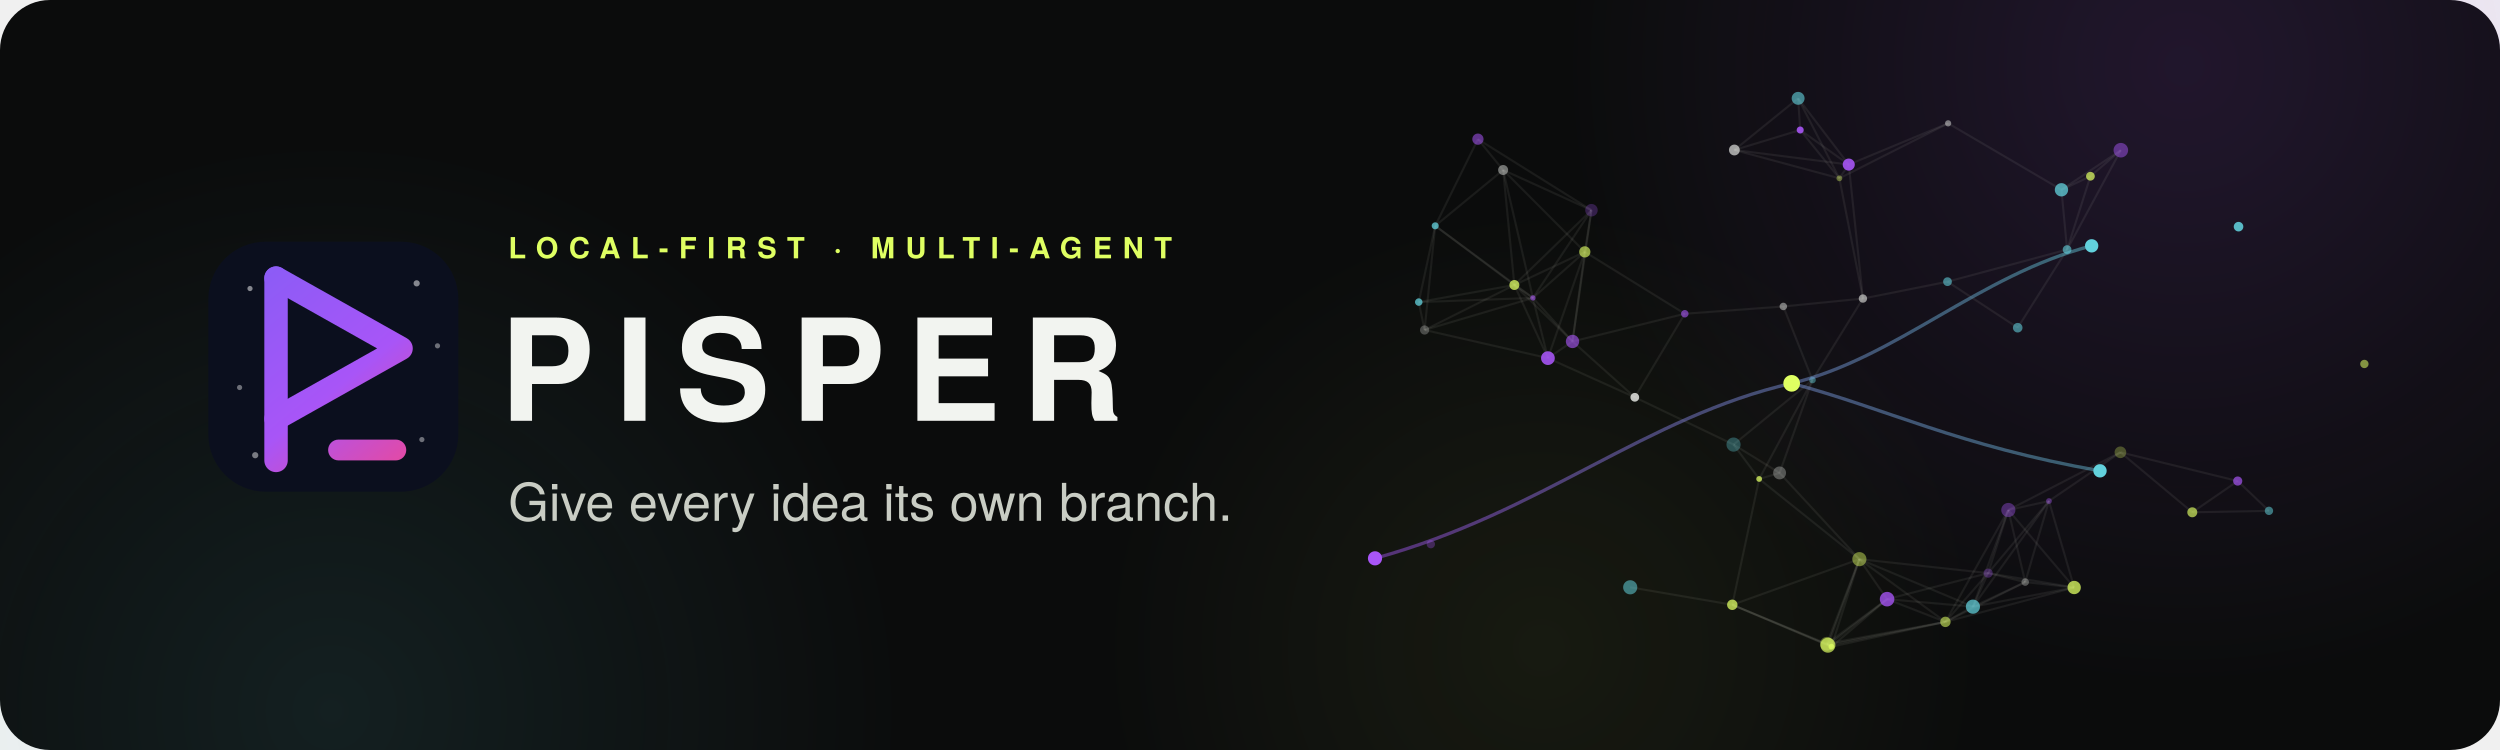
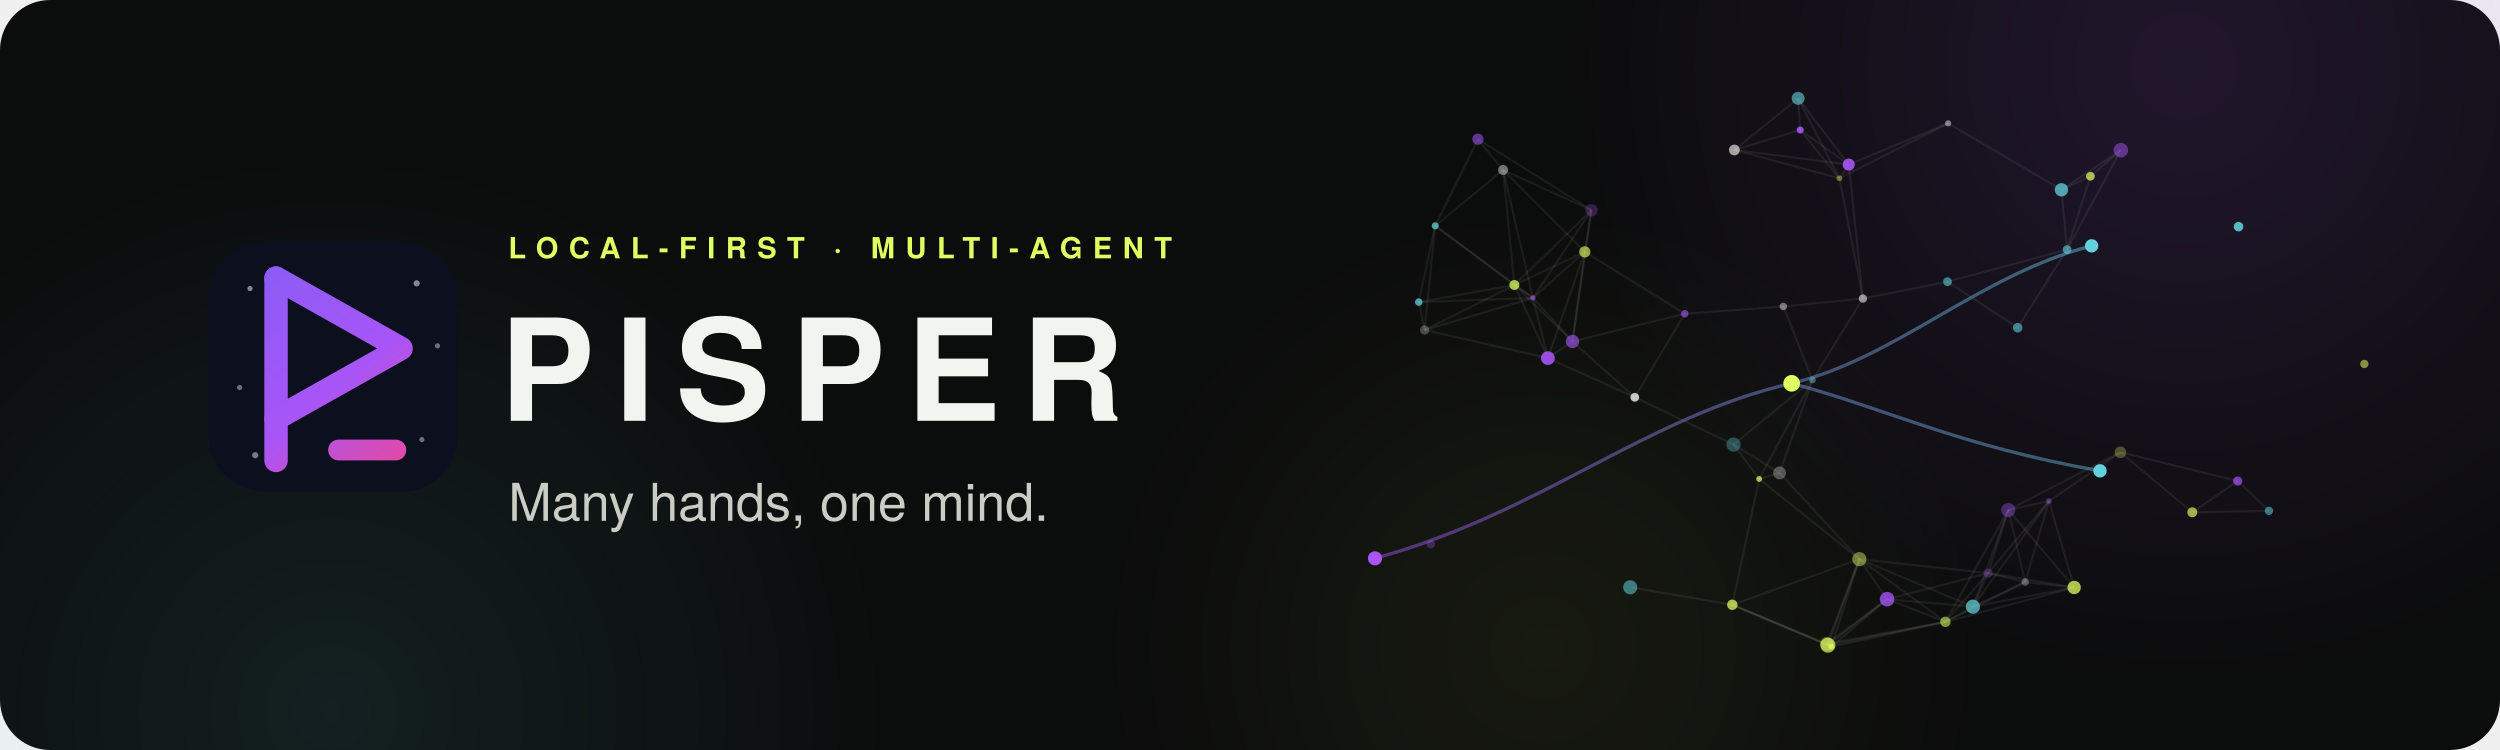
- <svg xmlns="http://www.w3.org/2000/svg" viewBox="0 0 1200 360" role="img" aria-label="Pisper — Give every idea its own branch">
+ <svg xmlns="http://www.w3.org/2000/svg" viewBox="0 0 1200 360" role="img" aria-label="Pisper — Many hands, one mind">
  <defs>
    <linearGradient id="pa" x1="9" y1="6" x2="40" y2="44" gradientUnits="userSpaceOnUse">
      <stop offset="0" stop-color="#8B5CF6" />
      <stop offset="0.55" stop-color="#A855F7" />
      <stop offset="1" stop-color="#EC4899" />
    </linearGradient>
    <linearGradient id="branch" x1="660" y1="268" x2="1010" y2="120" gradientUnits="userSpaceOnUse">
      <stop offset="0" stop-color="#A855F7" />
      <stop offset="1" stop-color="#62D1DC" />
    </linearGradient>
    <radialGradient id="gP">
      <stop offset="0" stop-color="#A855F7" stop-opacity="0.14" />
      <stop offset="0.7" stop-color="#A855F7" stop-opacity="0" />
    </radialGradient>
    <radialGradient id="gC">
      <stop offset="0" stop-color="#62D1DC" stop-opacity="0.10" />
      <stop offset="0.7" stop-color="#62D1DC" stop-opacity="0" />
    </radialGradient>
    <radialGradient id="gL">
      <stop offset="0" stop-color="#DFFF62" stop-opacity="0.06" />
      <stop offset="0.7" stop-color="#DFFF62" stop-opacity="0" />
    </radialGradient>
  </defs>
  <rect width="1200" height="360" rx="24" fill="#0B0C0C" />
  <circle cx="1050" cy="30" r="430" fill="url(#gP)" />
  <circle cx="160" cy="340" r="390" fill="url(#gC)" />
  <circle cx="740" cy="310" r="300" fill="url(#gL)" />
  <g stroke="#F2F4F0" stroke-opacity="0.07" stroke-width="1">
    <line x1="887.4" y1="79.0" x2="832.5" y2="72.0" />
    <line x1="887.4" y1="79.0" x2="882.9" y2="85.6" />
    <line x1="887.4" y1="79.0" x2="864.1" y2="62.4" />
    <line x1="887.4" y1="79.0" x2="894.2" y2="143.3" />
    <line x1="887.4" y1="79.0" x2="935.1" y2="59.2" />
    <line x1="887.4" y1="79.0" x2="863.1" y2="47.2" />
    <line x1="989.5" y1="91.1" x2="1003.4" y2="84.6" />
    <line x1="989.5" y1="91.1" x2="992.2" y2="119.8" />
    <line x1="989.5" y1="91.1" x2="935.1" y2="59.2" />
    <line x1="989.5" y1="91.1" x2="1018.0" y2="72.1" />
    <line x1="892.5" y1="268.4" x2="954.3" y2="275.1" />
    <line x1="892.5" y1="268.4" x2="854.2" y2="227.0" />
    <line x1="892.5" y1="268.4" x2="879.1" y2="310.4" />
    <line x1="892.5" y1="268.4" x2="947.0" y2="291.2" />
    <line x1="892.5" y1="268.4" x2="933.8" y2="298.5" />
    <line x1="892.5" y1="268.4" x2="876.9" y2="309.0" />
    <line x1="892.5" y1="268.4" x2="831.5" y2="290.3" />
    <line x1="892.5" y1="268.4" x2="905.8" y2="287.6" />
    <line x1="892.5" y1="268.4" x2="844.4" y2="229.9" />
    <line x1="892.5" y1="268.4" x2="877.4" y2="309.7" />
    <line x1="735.8" y1="143.0" x2="721.5" y2="81.6" />
    <line x1="735.8" y1="143.0" x2="743.0" y2="171.9" />
    <line x1="735.8" y1="143.0" x2="683.8" y2="158.4" />
    <line x1="735.8" y1="143.0" x2="681.0" y2="145.0" />
    <line x1="735.8" y1="143.0" x2="754.8" y2="163.9" />
    <line x1="735.8" y1="143.0" x2="763.9" y2="100.9" />
    <line x1="735.8" y1="143.0" x2="760.7" y2="120.9" />
    <line x1="735.8" y1="143.0" x2="726.9" y2="136.8" />
    <line x1="735.8" y1="143.0" x2="688.9" y2="108.4" />
    <line x1="954.3" y1="275.1" x2="983.5" y2="240.5" />
    <line x1="954.3" y1="275.1" x2="947.0" y2="291.2" />
    <line x1="954.3" y1="275.1" x2="933.8" y2="298.5" />
    <line x1="954.3" y1="275.1" x2="972.1" y2="279.4" />
    <line x1="954.3" y1="275.1" x2="905.8" y2="287.6" />
    <line x1="954.3" y1="275.1" x2="964.0" y2="244.8" />
    <line x1="954.3" y1="275.1" x2="995.6" y2="282.0" />
    <line x1="832.1" y1="213.4" x2="870.0" y2="182.4" />
    <line x1="832.1" y1="213.4" x2="854.2" y2="227.0" />
    <line x1="832.1" y1="213.4" x2="784.7" y2="190.7" />
    <line x1="832.1" y1="213.4" x2="844.4" y2="229.9" />
    <line x1="870.0" y1="182.4" x2="854.2" y2="227.0" />
    <line x1="870.0" y1="182.4" x2="844.4" y2="229.9" />
    <line x1="870.0" y1="182.4" x2="856.0" y2="147.1" />
    <line x1="870.0" y1="182.4" x2="894.2" y2="143.3" />
    <line x1="854.2" y1="227.0" x2="844.4" y2="229.9" />
    <line x1="983.5" y1="240.5" x2="947.0" y2="291.2" />
    <line x1="983.5" y1="240.5" x2="972.1" y2="279.4" />
    <line x1="983.5" y1="240.5" x2="964.0" y2="244.8" />
    <line x1="983.5" y1="240.5" x2="995.6" y2="282.0" />
    <line x1="983.5" y1="240.5" x2="1017.8" y2="217.1" />
    <line x1="721.5" y1="81.6" x2="709.4" y2="66.8" />
    <line x1="721.5" y1="81.6" x2="763.9" y2="100.9" />
    <line x1="721.5" y1="81.6" x2="760.7" y2="120.9" />
    <line x1="721.5" y1="81.6" x2="726.9" y2="136.8" />
    <line x1="721.5" y1="81.6" x2="688.9" y2="108.4" />
    <line x1="879.1" y1="310.4" x2="933.8" y2="298.5" />
    <line x1="879.1" y1="310.4" x2="876.9" y2="309.0" />
    <line x1="879.1" y1="310.4" x2="831.5" y2="290.3" />
    <line x1="879.1" y1="310.4" x2="905.8" y2="287.6" />
    <line x1="879.1" y1="310.4" x2="877.4" y2="309.7" />
    <line x1="947.0" y1="291.2" x2="933.8" y2="298.5" />
    <line x1="947.0" y1="291.2" x2="972.1" y2="279.4" />
    <line x1="947.0" y1="291.2" x2="905.8" y2="287.6" />
    <line x1="947.0" y1="291.2" x2="964.0" y2="244.8" />
    <line x1="947.0" y1="291.2" x2="995.6" y2="282.0" />
    <line x1="1003.4" y1="84.6" x2="992.2" y2="119.8" />
    <line x1="1003.4" y1="84.6" x2="1018.0" y2="72.1" />
    <line x1="992.2" y1="119.8" x2="934.8" y2="135.2" />
    <line x1="992.2" y1="119.8" x2="968.5" y2="157.3" />
    <line x1="992.2" y1="119.8" x2="1018.0" y2="72.1" />
    <line x1="709.4" y1="66.8" x2="763.9" y2="100.9" />
    <line x1="709.4" y1="66.8" x2="688.9" y2="108.4" />
    <line x1="933.8" y1="298.5" x2="876.9" y2="309.0" />
    <line x1="933.8" y1="298.5" x2="972.1" y2="279.4" />
    <line x1="933.8" y1="298.5" x2="905.8" y2="287.6" />
    <line x1="933.8" y1="298.5" x2="964.0" y2="244.8" />
    <line x1="933.8" y1="298.5" x2="995.6" y2="282.0" />
    <line x1="933.8" y1="298.5" x2="877.4" y2="309.7" />
    <line x1="876.9" y1="309.0" x2="831.5" y2="290.3" />
    <line x1="876.9" y1="309.0" x2="905.8" y2="287.6" />
    <line x1="876.9" y1="309.0" x2="877.4" y2="309.7" />
    <line x1="743.0" y1="171.9" x2="683.8" y2="158.4" />
    <line x1="743.0" y1="171.9" x2="784.7" y2="190.7" />
    <line x1="743.0" y1="171.9" x2="754.8" y2="163.9" />
    <line x1="743.0" y1="171.9" x2="760.7" y2="120.9" />
    <line x1="743.0" y1="171.9" x2="726.9" y2="136.8" />
    <line x1="832.5" y1="72.0" x2="882.9" y2="85.6" />
    <line x1="832.5" y1="72.0" x2="864.1" y2="62.4" />
    <line x1="832.5" y1="72.0" x2="863.1" y2="47.2" />
    <line x1="831.5" y1="290.3" x2="782.5" y2="281.9" />
    <line x1="831.5" y1="290.3" x2="844.4" y2="229.9" />
    <line x1="831.5" y1="290.3" x2="877.4" y2="309.7" />
    <line x1="882.9" y1="85.6" x2="864.1" y2="62.4" />
    <line x1="882.9" y1="85.6" x2="894.2" y2="143.3" />
    <line x1="882.9" y1="85.6" x2="935.1" y2="59.2" />
    <line x1="882.9" y1="85.6" x2="863.1" y2="47.2" />
    <line x1="1074.1" y1="230.9" x2="1089.1" y2="245.2" />
    <line x1="1074.1" y1="230.9" x2="1052.3" y2="245.9" />
    <line x1="1074.1" y1="230.9" x2="1017.8" y2="217.1" />
    <line x1="972.1" y1="279.4" x2="964.0" y2="244.8" />
    <line x1="972.1" y1="279.4" x2="995.6" y2="282.0" />
    <line x1="864.1" y1="62.4" x2="863.1" y2="47.2" />
    <line x1="683.8" y1="158.4" x2="681.0" y2="145.0" />
    <line x1="683.8" y1="158.4" x2="726.9" y2="136.8" />
    <line x1="683.8" y1="158.4" x2="688.9" y2="108.4" />
    <line x1="681.0" y1="145.0" x2="726.9" y2="136.8" />
    <line x1="681.0" y1="145.0" x2="688.9" y2="108.4" />
    <line x1="784.7" y1="190.7" x2="754.8" y2="163.9" />
    <line x1="784.7" y1="190.7" x2="808.7" y2="150.6" />
    <line x1="905.8" y1="287.6" x2="877.4" y2="309.7" />
    <line x1="964.0" y1="244.8" x2="995.6" y2="282.0" />
    <line x1="964.0" y1="244.8" x2="1017.8" y2="217.1" />
    <line x1="1089.1" y1="245.2" x2="1052.3" y2="245.9" />
    <line x1="754.8" y1="163.9" x2="763.9" y2="100.9" />
    <line x1="754.8" y1="163.9" x2="760.7" y2="120.9" />
    <line x1="754.8" y1="163.9" x2="726.9" y2="136.8" />
    <line x1="754.8" y1="163.9" x2="808.7" y2="150.6" />
    <line x1="856.0" y1="147.1" x2="894.2" y2="143.3" />
    <line x1="856.0" y1="147.1" x2="808.7" y2="150.6" />
    <line x1="763.9" y1="100.9" x2="760.7" y2="120.9" />
    <line x1="763.9" y1="100.9" x2="726.9" y2="136.8" />
    <line x1="1052.3" y1="245.9" x2="1017.8" y2="217.1" />
    <line x1="934.8" y1="135.2" x2="894.2" y2="143.3" />
    <line x1="934.8" y1="135.2" x2="968.5" y2="157.3" />
    <line x1="760.7" y1="120.9" x2="726.9" y2="136.8" />
    <line x1="760.7" y1="120.9" x2="808.7" y2="150.6" />
    <line x1="726.9" y1="136.8" x2="688.9" y2="108.4" />
  </g>
  <g>
    <circle cx="686.8" cy="261.2" r="2.0" fill="#a855f7" opacity="0.31" />
    <circle cx="887.4" cy="79.0" r="2.9" fill="#a855f7" opacity="0.89" />
    <circle cx="989.5" cy="91.1" r="3.2" fill="#62d1dc" opacity="0.75" />
    <circle cx="892.5" cy="268.4" r="3.4" fill="#dfff62" opacity="0.45" />
    <circle cx="735.8" cy="143.0" r="1.3" fill="#a855f7" opacity="0.58" />
    <circle cx="954.3" cy="275.1" r="2.2" fill="#a855f7" opacity="0.30" />
    <circle cx="832.1" cy="213.4" r="3.4" fill="#62d1dc" opacity="0.33" />
    <circle cx="1074.5" cy="108.8" r="2.3" fill="#62d1dc" opacity="0.87" />
    <circle cx="870.0" cy="182.4" r="1.6" fill="#62d1dc" opacity="0.44" />
    <circle cx="854.2" cy="227.0" r="3.1" fill="#f2f4f0" opacity="0.30" />
    <circle cx="983.5" cy="240.5" r="1.4" fill="#a855f7" opacity="0.40" />
    <circle cx="721.5" cy="81.6" r="2.4" fill="#f2f4f0" opacity="0.44" />
    <circle cx="879.1" cy="310.4" r="1.4" fill="#dfff62" opacity="0.73" />
    <circle cx="947.0" cy="291.2" r="3.4" fill="#62d1dc" opacity="0.72" />
    <circle cx="1003.4" cy="84.6" r="2.1" fill="#dfff62" opacity="0.72" />
    <circle cx="1134.9" cy="174.7" r="2.0" fill="#dfff62" opacity="0.55" />
    <circle cx="992.2" cy="119.8" r="2.1" fill="#62d1dc" opacity="0.61" />
    <circle cx="709.4" cy="66.8" r="2.7" fill="#a855f7" opacity="0.55" />
    <circle cx="933.8" cy="298.5" r="2.5" fill="#dfff62" opacity="0.56" />
    <circle cx="876.9" cy="309.0" r="3.3" fill="#dfff62" opacity="0.34" />
    <circle cx="743.0" cy="171.9" r="3.3" fill="#a855f7" opacity="0.88" />
    <circle cx="832.5" cy="72.0" r="2.6" fill="#f2f4f0" opacity="0.64" />
    <circle cx="831.5" cy="290.3" r="2.5" fill="#dfff62" opacity="0.74" />
    <circle cx="882.9" cy="85.6" r="1.4" fill="#dfff62" opacity="0.38" />
    <circle cx="1074.1" cy="230.9" r="2.2" fill="#a855f7" opacity="0.68" />
    <circle cx="972.1" cy="279.4" r="1.8" fill="#f2f4f0" opacity="0.31" />
    <circle cx="782.5" cy="281.9" r="3.4" fill="#62d1dc" opacity="0.54" />
    <circle cx="864.1" cy="62.4" r="1.7" fill="#a855f7" opacity="0.89" />
    <circle cx="683.8" cy="158.4" r="2.2" fill="#f2f4f0" opacity="0.26" />
    <circle cx="681.0" cy="145.0" r="1.8" fill="#62d1dc" opacity="0.75" />
    <circle cx="784.7" cy="190.7" r="2.1" fill="#f2f4f0" opacity="0.79" />
    <circle cx="905.8" cy="287.6" r="3.5" fill="#a855f7" opacity="0.78" />
    <circle cx="964.0" cy="244.8" r="3.4" fill="#a855f7" opacity="0.39" />
    <circle cx="1089.1" cy="245.2" r="2.0" fill="#62d1dc" opacity="0.53" />
    <circle cx="844.4" cy="229.9" r="1.4" fill="#dfff62" opacity="0.74" />
    <circle cx="754.8" cy="163.9" r="3.2" fill="#a855f7" opacity="0.62" />
    <circle cx="856.0" cy="147.1" r="1.8" fill="#f2f4f0" opacity="0.45" />
    <circle cx="763.9" cy="100.9" r="3.0" fill="#a855f7" opacity="0.26" />
    <circle cx="1052.3" cy="245.9" r="2.4" fill="#dfff62" opacity="0.66" />
    <circle cx="934.8" cy="135.2" r="2.1" fill="#62d1dc" opacity="0.58" />
    <circle cx="995.6" cy="282.0" r="3.2" fill="#dfff62" opacity="0.75" />
    <circle cx="894.2" cy="143.3" r="2.0" fill="#f2f4f0" opacity="0.57" />
    <circle cx="760.7" cy="120.9" r="2.7" fill="#dfff62" opacity="0.63" />
    <circle cx="935.1" cy="59.2" r="1.5" fill="#f2f4f0" opacity="0.46" />
    <circle cx="1017.8" cy="217.1" r="2.8" fill="#dfff62" opacity="0.28" />
    <circle cx="863.1" cy="47.2" r="3.1" fill="#62d1dc" opacity="0.61" />
    <circle cx="968.5" cy="157.3" r="2.3" fill="#62d1dc" opacity="0.58" />
    <circle cx="726.9" cy="136.8" r="2.4" fill="#dfff62" opacity="0.74" />
    <circle cx="688.9" cy="108.4" r="1.7" fill="#62d1dc" opacity="0.76" />
    <circle cx="877.4" cy="309.7" r="3.6" fill="#dfff62" opacity="0.68" />
    <circle cx="808.7" cy="150.6" r="1.8" fill="#a855f7" opacity="0.60" />
    <circle cx="1018.0" cy="72.1" r="3.5" fill="#a855f7" opacity="0.48" />
  </g>
  <g fill="none" stroke="url(#branch)" stroke-width="1.6" stroke-linecap="round" opacity="0.45">
    <path d="M 660 268 C 740 246, 790 200, 860 184" />
    <path d="M 860 184 C 910 172, 950 132, 1004 118" />
    <path d="M 860 184 C 905 196, 940 214, 1008 226" />
  </g>
  <g>
    <circle cx="660" cy="268" r="3.4" fill="#A855F7" />
    <circle cx="860" cy="184" r="4" fill="#DFFF62" />
    <circle cx="1004" cy="118" r="3.2" fill="#62D1DC" />
    <circle cx="1008" cy="226" r="3.2" fill="#62D1DC" />
  </g>
  <g transform="translate(100,116) scale(2.5)">
    <rect width="48" height="48" rx="11" fill="#0B0F1E" />
    <g fill="#FFFFFF">
      <circle cx="8" cy="9" r="0.5" opacity="0.5" />
      <circle cx="40" cy="8" r="0.6" opacity="0.5" />
      <circle cx="44" cy="20" r="0.5" opacity="0.4" />
      <circle cx="6" cy="28" r="0.5" opacity="0.4" />
      <circle cx="9" cy="41" r="0.6" opacity="0.45" />
      <circle cx="41" cy="38" r="0.5" opacity="0.4" />
    </g>
    <g fill="none" stroke="url(#pa)" stroke-width="4.5" stroke-linecap="round" stroke-linejoin="round">
      <path d="M13,7 V42" />
      <path d="M13,7 L37,20.5 L13,34" />
    </g>
    <rect x="23" y="38" width="15" height="4" rx="2" fill="url(#pa)" />
  </g>
  <text x="244" y="124" font-family="Avenir Next, Helvetica Neue, PingFang SC, Hiragino Sans GB, Microsoft YaHei, sans-serif" font-size="14" font-weight="700" letter-spacing="5" fill="#DFFF62">LOCAL-FIRST · MULTI-AGENT</text>
  <text x="240" y="202" font-family="Avenir Next, Helvetica Neue, PingFang SC, Hiragino Sans GB, Microsoft YaHei, sans-serif" font-size="68" font-weight="800" letter-spacing="10" fill="#F2F4F0">PISPER</text>
-   <text x="244" y="250" font-family="Avenir Next, Helvetica Neue, PingFang SC, Hiragino Sans GB, Microsoft YaHei, sans-serif" font-size="25" fill="#C9CDC4">Give every idea its own branch.</text>
+   <text x="244" y="250" font-family="Avenir Next, Helvetica Neue, PingFang SC, Hiragino Sans GB, Microsoft YaHei, sans-serif" font-size="25" fill="#C9CDC4">Many hands, one mind.</text>
</svg>
